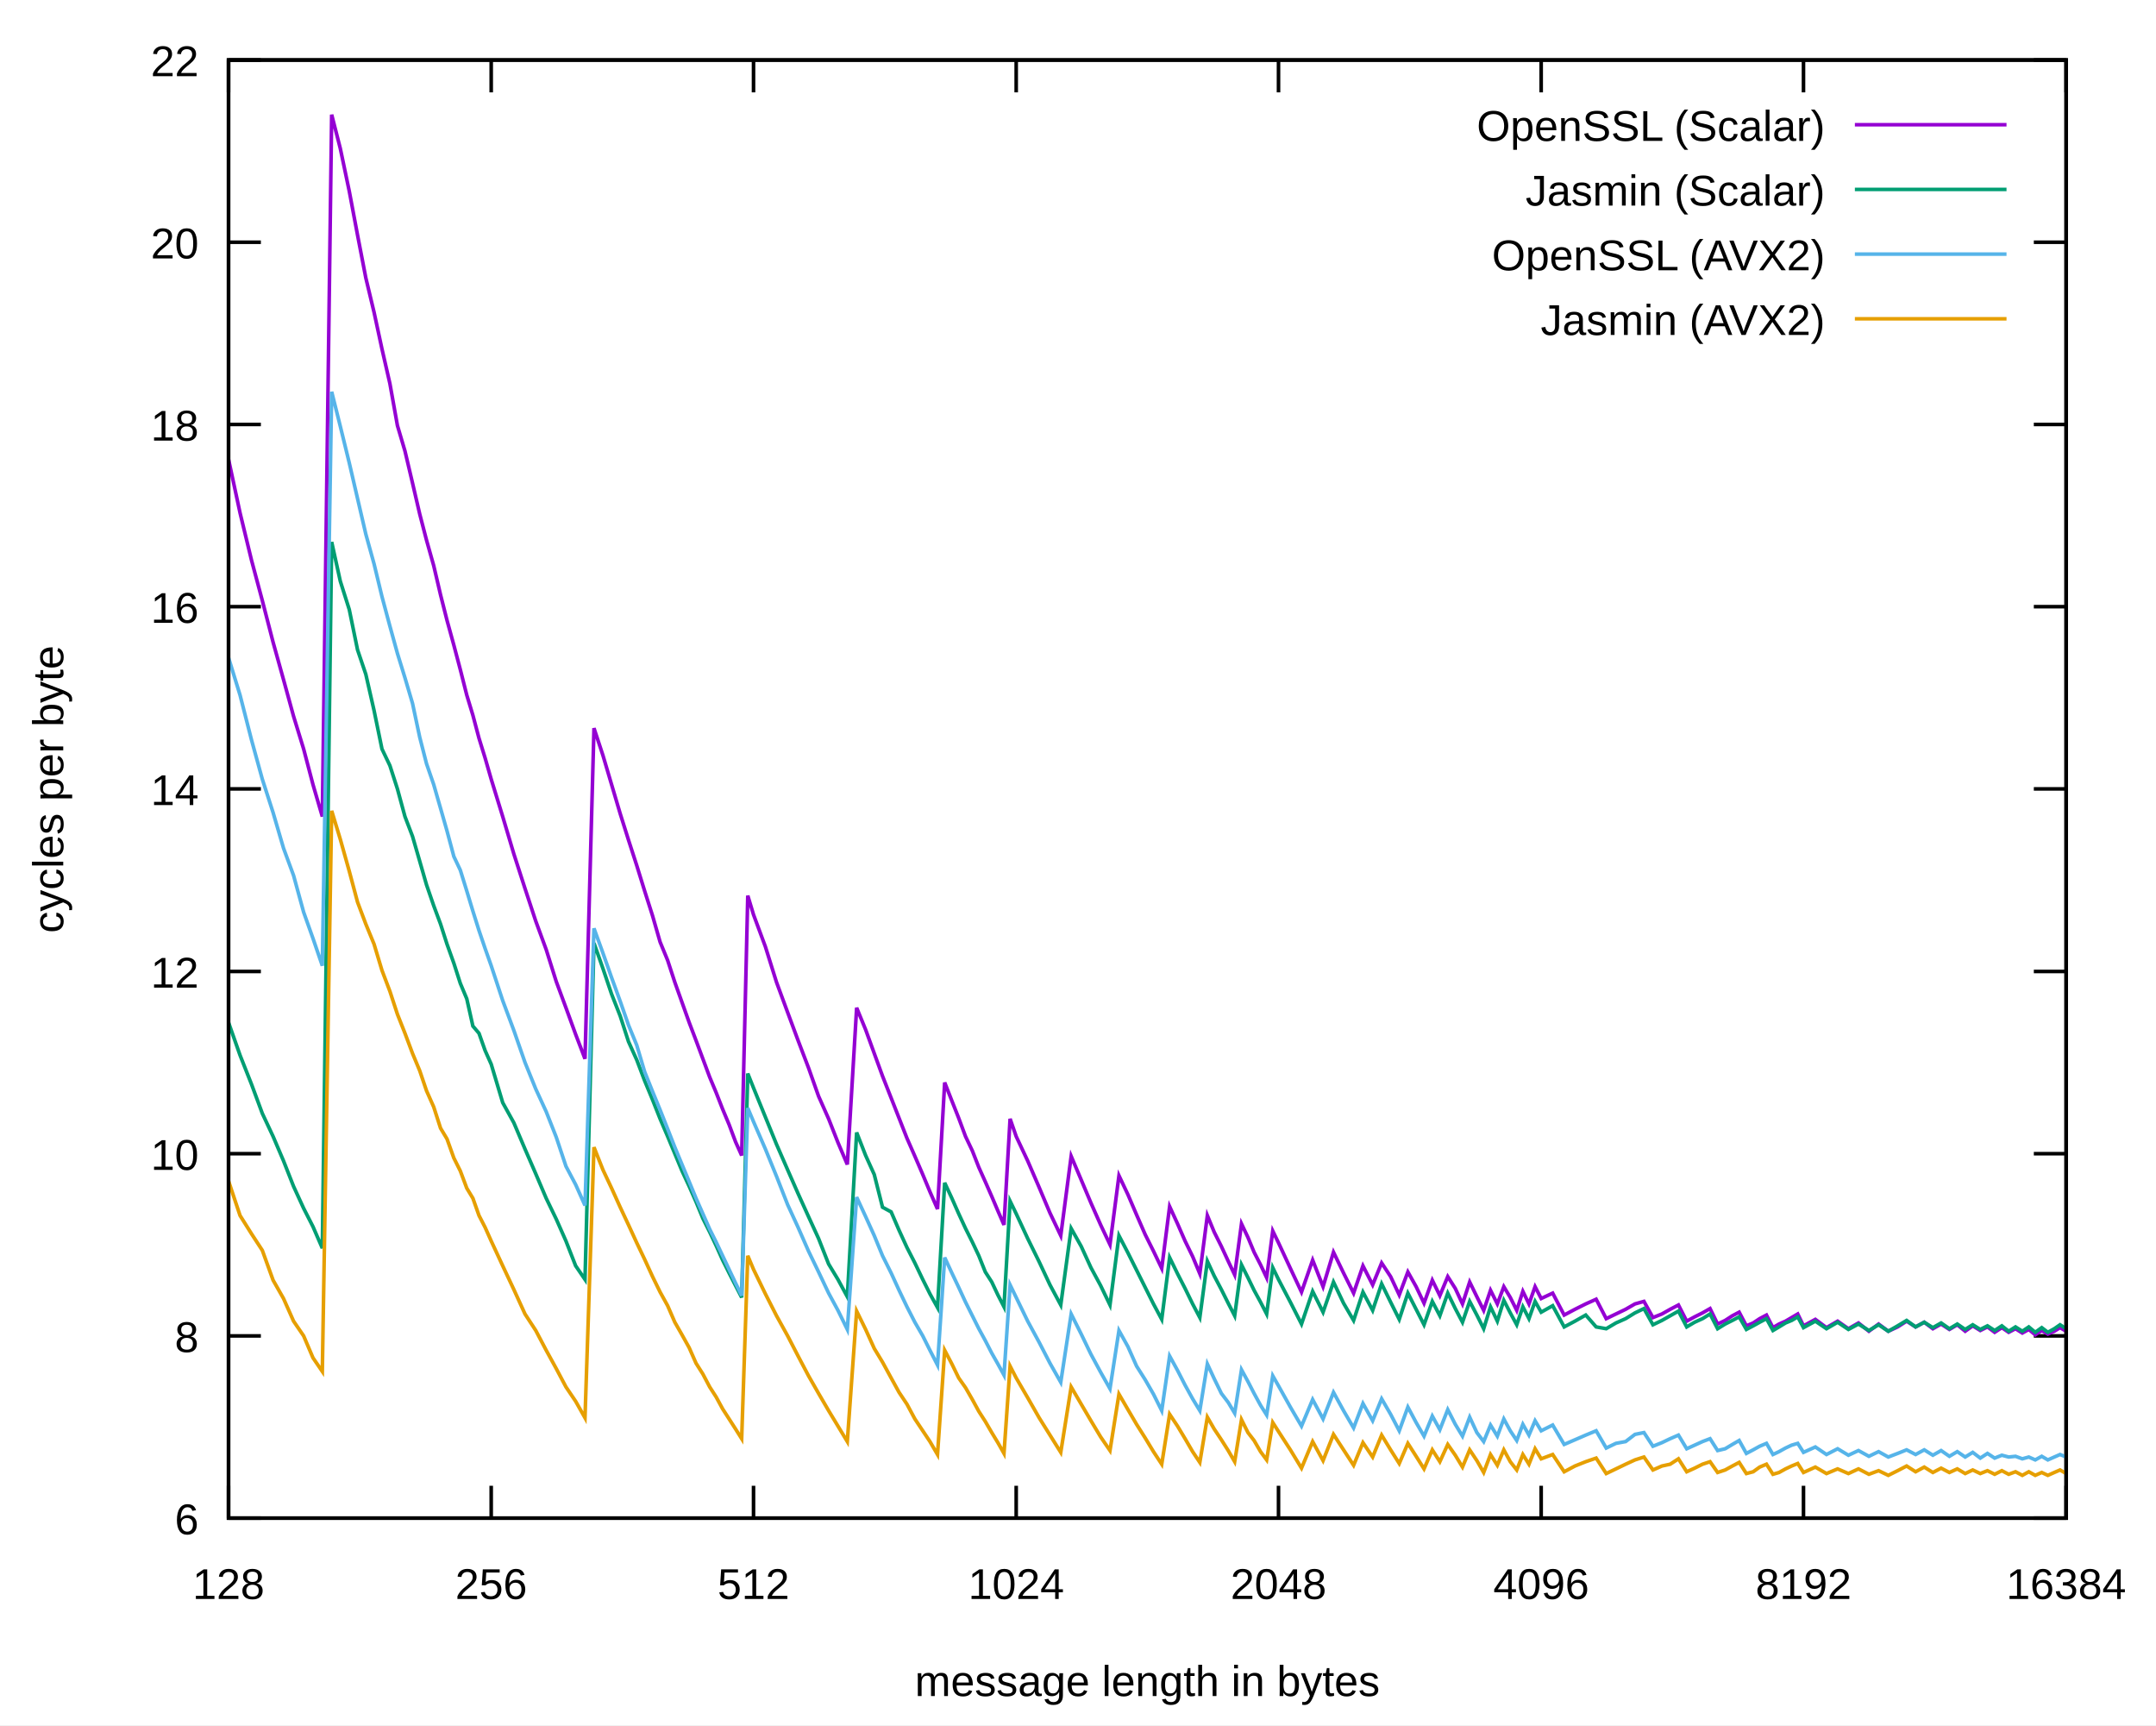
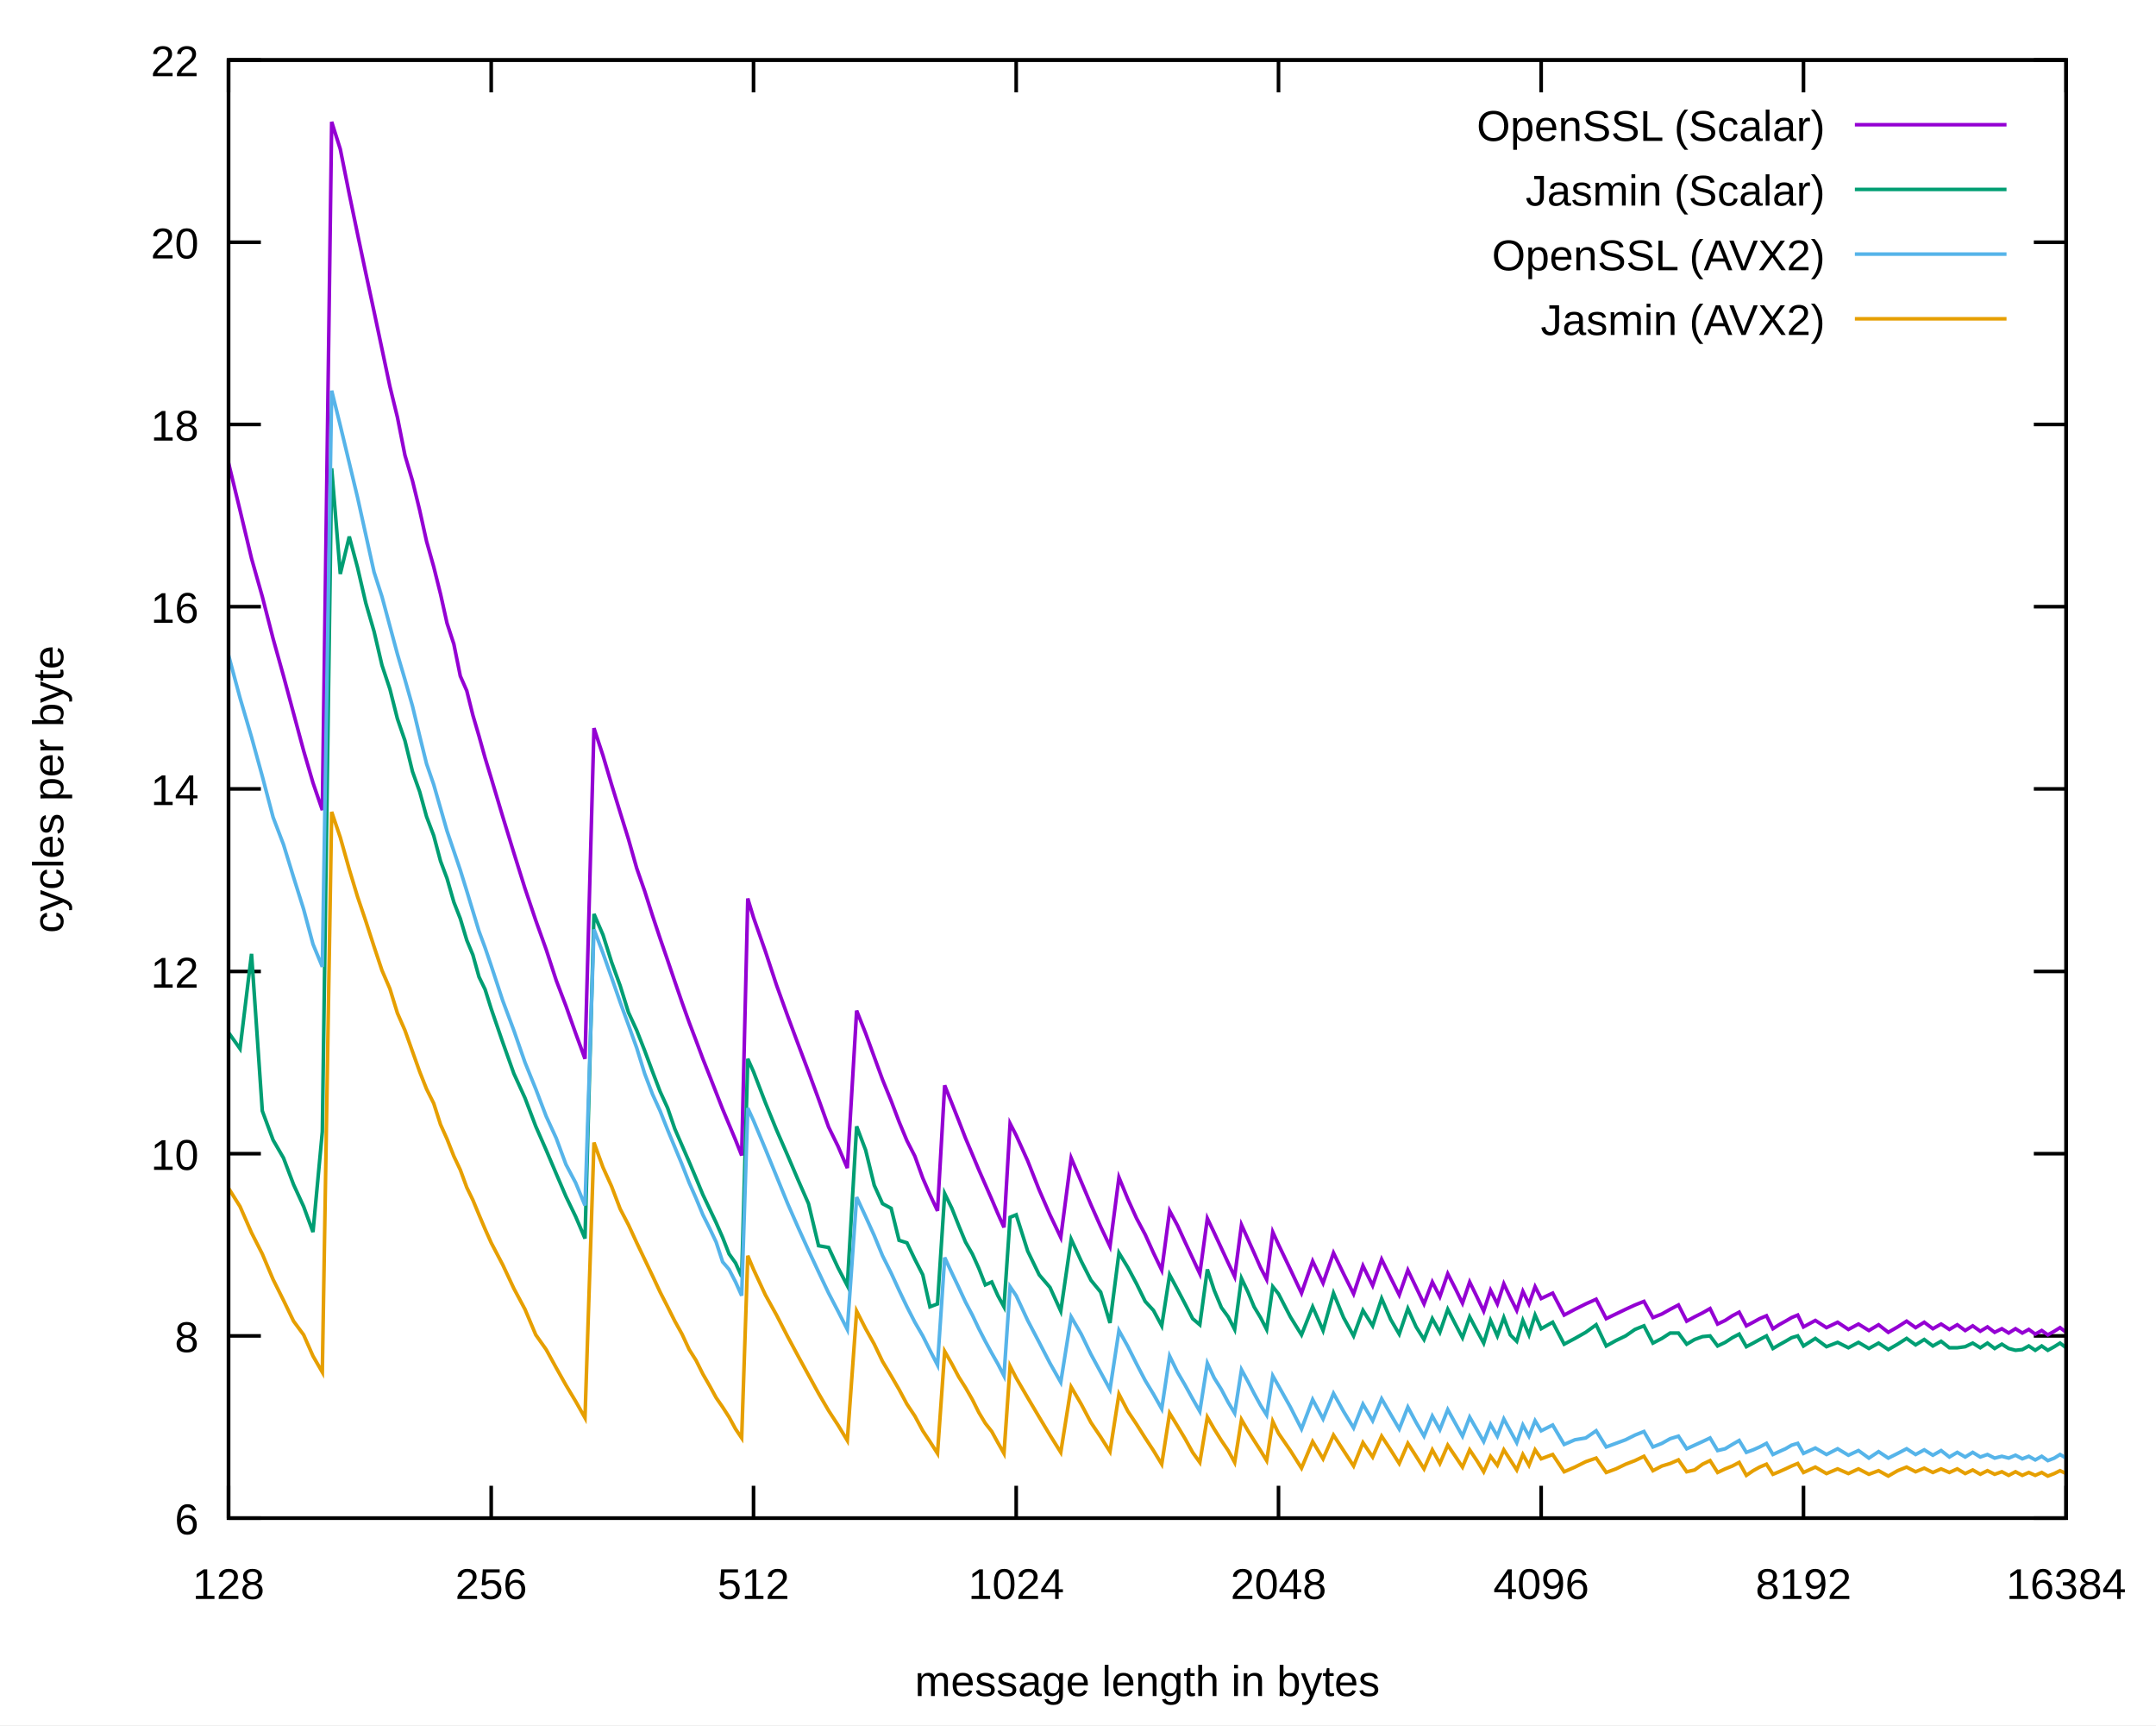
<svg xmlns="http://www.w3.org/2000/svg" xmlns:xlink="http://www.w3.org/1999/xlink" width="600" height="480" viewBox="0 0 600 480">
  <g id="gnuplot_canvas">
    <rect x="0" y="0" width="600" height="480" fill="#ffffff" />
    <defs>
      <circle id="gpDot" r="0.5" stroke-width="0.5" />
      <path id="gpPt0" stroke-width="0.222" stroke="currentColor" d="M-1,0 h2 M0,-1 v2" />
      <path id="gpPt1" stroke-width="0.222" stroke="currentColor" d="M-1,-1 L1,1 M1,-1 L-1,1" />
      <path id="gpPt2" stroke-width="0.222" stroke="currentColor" d="M-1,0 L1,0 M0,-1 L0,1 M-1,-1 L1,1 M-1,1 L1,-1" />
      <rect id="gpPt3" stroke-width="0.222" stroke="currentColor" x="-1" y="-1" width="2" height="2" />
      <rect id="gpPt4" stroke-width="0.222" stroke="currentColor" fill="currentColor" x="-1" y="-1" width="2" height="2" />
      <circle id="gpPt5" stroke-width="0.222" stroke="currentColor" cx="0" cy="0" r="1" />
      <use xlink:href="#gpPt5" id="gpPt6" fill="currentColor" stroke="none" />
      <path id="gpPt7" stroke-width="0.222" stroke="currentColor" d="M0,-1.33 L-1.33,0.67 L1.33,0.67 z" />
      <use xlink:href="#gpPt7" id="gpPt8" fill="currentColor" stroke="none" />
      <use xlink:href="#gpPt7" id="gpPt9" stroke="currentColor" transform="rotate(180)" />
      <use xlink:href="#gpPt9" id="gpPt10" fill="currentColor" stroke="none" />
      <use xlink:href="#gpPt3" id="gpPt11" stroke="currentColor" transform="rotate(45)" />
      <use xlink:href="#gpPt11" id="gpPt12" fill="currentColor" stroke="none" />
      <path id="gpPt13" stroke-width="0.222" stroke="currentColor" d="M0,1.330 L1.265,0.411 L0.782,-1.067 L-0.782,-1.076 L-1.265,0.411 z" />
      <use xlink:href="#gpPt13" id="gpPt14" fill="currentColor" stroke="none" />
      <filter id="textbox" filterUnits="objectBoundingBox" x="0" y="0" height="1" width="1">
        <feFlood flood-color="#FFFFFF" flood-opacity="1" result="bgnd" />
        <feComposite in="SourceGraphic" in2="bgnd" operator="atop" />
      </filter>
      <filter id="greybox" filterUnits="objectBoundingBox" x="0" y="0" height="1" width="1">
        <feFlood flood-color="lightgrey" flood-opacity="1" result="grey" />
        <feComposite in="SourceGraphic" in2="grey" operator="atop" />
      </filter>
    </defs>
    <g fill="none" color="#FFFFFF" stroke="black" stroke-width="1.00" stroke-linecap="butt" stroke-linejoin="miter">
</g>
    <g fill="none" color="black" stroke="currentColor" stroke-width="1.00" stroke-linecap="butt" stroke-linejoin="miter">
      <path stroke="black" d="M63.6,422.4 L72.6,422.4 M575.0,422.4 L566.0,422.4  " />
      <g transform="translate(55.3,426.9)" stroke="none" fill="black" font-family="Arial" font-size="12.00" text-anchor="end">
        <text>
          <tspan font-family="Arial"> 6</tspan>
        </text>
      </g>
    </g>
    <g fill="none" color="black" stroke="currentColor" stroke-width="1.00" stroke-linecap="butt" stroke-linejoin="miter">
      <path stroke="black" d="M63.6,371.7 L72.6,371.7 M575.0,371.7 L566.0,371.7  " />
      <g transform="translate(55.3,376.2)" stroke="none" fill="black" font-family="Arial" font-size="12.00" text-anchor="end">
        <text>
          <tspan font-family="Arial"> 8</tspan>
        </text>
      </g>
    </g>
    <g fill="none" color="black" stroke="currentColor" stroke-width="1.00" stroke-linecap="butt" stroke-linejoin="miter">
      <path stroke="black" d="M63.6,321.0 L72.6,321.0 M575.0,321.0 L566.0,321.0  " />
      <g transform="translate(55.3,325.5)" stroke="none" fill="black" font-family="Arial" font-size="12.00" text-anchor="end">
        <text>
          <tspan font-family="Arial"> 10</tspan>
        </text>
      </g>
    </g>
    <g fill="none" color="black" stroke="currentColor" stroke-width="1.00" stroke-linecap="butt" stroke-linejoin="miter">
      <path stroke="black" d="M63.6,270.3 L72.6,270.3 M575.0,270.3 L566.0,270.3  " />
      <g transform="translate(55.3,274.8)" stroke="none" fill="black" font-family="Arial" font-size="12.00" text-anchor="end">
        <text>
          <tspan font-family="Arial"> 12</tspan>
        </text>
      </g>
    </g>
    <g fill="none" color="black" stroke="currentColor" stroke-width="1.00" stroke-linecap="butt" stroke-linejoin="miter">
      <path stroke="black" d="M63.6,219.5 L72.6,219.5 M575.0,219.5 L566.0,219.5  " />
      <g transform="translate(55.3,224.0)" stroke="none" fill="black" font-family="Arial" font-size="12.00" text-anchor="end">
        <text>
          <tspan font-family="Arial"> 14</tspan>
        </text>
      </g>
    </g>
    <g fill="none" color="black" stroke="currentColor" stroke-width="1.00" stroke-linecap="butt" stroke-linejoin="miter">
      <path stroke="black" d="M63.6,168.8 L72.6,168.8 M575.0,168.8 L566.0,168.8  " />
      <g transform="translate(55.3,173.3)" stroke="none" fill="black" font-family="Arial" font-size="12.00" text-anchor="end">
        <text>
          <tspan font-family="Arial"> 16</tspan>
        </text>
      </g>
    </g>
    <g fill="none" color="black" stroke="currentColor" stroke-width="1.00" stroke-linecap="butt" stroke-linejoin="miter">
      <path stroke="black" d="M63.6,118.1 L72.6,118.1 M575.0,118.1 L566.0,118.1  " />
      <g transform="translate(55.3,122.6)" stroke="none" fill="black" font-family="Arial" font-size="12.00" text-anchor="end">
        <text>
          <tspan font-family="Arial"> 18</tspan>
        </text>
      </g>
    </g>
    <g fill="none" color="black" stroke="currentColor" stroke-width="1.00" stroke-linecap="butt" stroke-linejoin="miter">
      <path stroke="black" d="M63.6,67.4 L72.6,67.4 M575.0,67.4 L566.0,67.4  " />
      <g transform="translate(55.3,71.9)" stroke="none" fill="black" font-family="Arial" font-size="12.00" text-anchor="end">
        <text>
          <tspan font-family="Arial"> 20</tspan>
        </text>
      </g>
    </g>
    <g fill="none" color="black" stroke="currentColor" stroke-width="1.00" stroke-linecap="butt" stroke-linejoin="miter">
      <path stroke="black" d="M63.6,16.7 L72.6,16.7 M575.0,16.7 L566.0,16.7  " />
      <g transform="translate(55.3,21.2)" stroke="none" fill="black" font-family="Arial" font-size="12.00" text-anchor="end">
        <text>
          <tspan font-family="Arial"> 22</tspan>
        </text>
      </g>
    </g>
    <g fill="none" color="black" stroke="currentColor" stroke-width="1.00" stroke-linecap="butt" stroke-linejoin="miter">
      <path stroke="black" d="M63.6,422.4 L63.6,413.4 M63.6,16.7 L63.6,25.7  " />
      <g transform="translate(63.6,444.9)" stroke="none" fill="black" font-family="Arial" font-size="12.00" text-anchor="middle">
        <text>
          <tspan font-family="Arial"> 128</tspan>
        </text>
      </g>
    </g>
    <g fill="none" color="black" stroke="currentColor" stroke-width="1.00" stroke-linecap="butt" stroke-linejoin="miter">
      <path stroke="black" d="M136.7,422.4 L136.7,413.4 M136.7,16.7 L136.7,25.7  " />
      <g transform="translate(136.7,444.9)" stroke="none" fill="black" font-family="Arial" font-size="12.00" text-anchor="middle">
        <text>
          <tspan font-family="Arial"> 256</tspan>
        </text>
      </g>
    </g>
    <g fill="none" color="black" stroke="currentColor" stroke-width="1.00" stroke-linecap="butt" stroke-linejoin="miter">
      <path stroke="black" d="M209.7,422.4 L209.7,413.4 M209.7,16.7 L209.7,25.7  " />
      <g transform="translate(209.7,444.9)" stroke="none" fill="black" font-family="Arial" font-size="12.00" text-anchor="middle">
        <text>
          <tspan font-family="Arial"> 512</tspan>
        </text>
      </g>
    </g>
    <g fill="none" color="black" stroke="currentColor" stroke-width="1.00" stroke-linecap="butt" stroke-linejoin="miter">
      <path stroke="black" d="M282.8,422.4 L282.8,413.4 M282.8,16.7 L282.8,25.7  " />
      <g transform="translate(282.8,444.9)" stroke="none" fill="black" font-family="Arial" font-size="12.00" text-anchor="middle">
        <text>
          <tspan font-family="Arial"> 1024</tspan>
        </text>
      </g>
    </g>
    <g fill="none" color="black" stroke="currentColor" stroke-width="1.00" stroke-linecap="butt" stroke-linejoin="miter">
      <path stroke="black" d="M355.8,422.4 L355.8,413.4 M355.8,16.7 L355.8,25.7  " />
      <g transform="translate(355.8,444.9)" stroke="none" fill="black" font-family="Arial" font-size="12.00" text-anchor="middle">
        <text>
          <tspan font-family="Arial"> 2048</tspan>
        </text>
      </g>
    </g>
    <g fill="none" color="black" stroke="currentColor" stroke-width="1.00" stroke-linecap="butt" stroke-linejoin="miter">
      <path stroke="black" d="M428.9,422.4 L428.9,413.4 M428.9,16.7 L428.9,25.7  " />
      <g transform="translate(428.9,444.9)" stroke="none" fill="black" font-family="Arial" font-size="12.00" text-anchor="middle">
        <text>
          <tspan font-family="Arial"> 4096</tspan>
        </text>
      </g>
    </g>
    <g fill="none" color="black" stroke="currentColor" stroke-width="1.00" stroke-linecap="butt" stroke-linejoin="miter">
      <path stroke="black" d="M501.9,422.4 L501.9,413.4 M501.9,16.7 L501.9,25.7  " />
      <g transform="translate(501.9,444.9)" stroke="none" fill="black" font-family="Arial" font-size="12.00" text-anchor="middle">
        <text>
          <tspan font-family="Arial"> 8192</tspan>
        </text>
      </g>
    </g>
    <g fill="none" color="black" stroke="currentColor" stroke-width="1.00" stroke-linecap="butt" stroke-linejoin="miter">
      <path stroke="black" d="M575.0,422.4 L575.0,413.4 M575.0,16.7 L575.0,25.7  " />
      <g transform="translate(575.0,444.9)" stroke="none" fill="black" font-family="Arial" font-size="12.00" text-anchor="middle">
        <text>
          <tspan font-family="Arial"> 16384</tspan>
        </text>
      </g>
    </g>
    <g fill="none" color="black" stroke="currentColor" stroke-width="1.00" stroke-linecap="butt" stroke-linejoin="miter">
</g>
    <g fill="none" color="black" stroke="currentColor" stroke-width="1.00" stroke-linecap="butt" stroke-linejoin="miter">
      <path stroke="black" d="M63.6,16.7 L63.6,422.4 L575.0,422.4 L575.0,16.7 L63.6,16.7 Z  " />
    </g>
    <g fill="none" color="black" stroke="currentColor" stroke-width="1.00" stroke-linecap="butt" stroke-linejoin="miter">
      <g transform="translate(17.6,219.6) rotate(270)" stroke="none" fill="black" font-family="Arial" font-size="12.00" text-anchor="middle">
        <text>
          <tspan font-family="Arial">cycles per byte</tspan>
        </text>
      </g>
    </g>
    <g fill="none" color="black" stroke="currentColor" stroke-width="1.00" stroke-linecap="butt" stroke-linejoin="miter">
      <g transform="translate(319.3,471.9)" stroke="none" fill="black" font-family="Arial" font-size="12.00" text-anchor="middle">
        <text>
          <tspan font-family="Arial">message length in bytes</tspan>
        </text>
      </g>
    </g>
    <g fill="none" color="black" stroke="currentColor" stroke-width="1.00" stroke-linecap="butt" stroke-linejoin="miter">
</g>
    <g id="gnuplot_plot_1">
      <g fill="none" color="black" stroke="currentColor" stroke-width="1.00" stroke-linecap="butt" stroke-linejoin="miter">
        <g transform="translate(507.9,39.2)" stroke="none" fill="black" font-family="Arial" font-size="12.00" text-anchor="end">
          <text>
            <tspan font-family="Arial">OpenSSL (Scalar)</tspan>
          </text>
        </g>
      </g>
      <g fill="none" color="black" stroke="currentColor" stroke-width="1.00" stroke-linecap="butt" stroke-linejoin="miter">
-         <path stroke="rgb(148,   0, 211)" d="M516.2,34.7 L558.4,34.7 M63.6,127.8 L66.8,142.7 L70.0,155.9 L73.0,167.1 L76.0,178.7 L78.9,189.1   L81.7,199.3 L84.5,208.4 L87.1,218.3 L89.7,227.2 L92.3,31.9 L94.7,41.3 L97.2,53.2 L99.5,65.4   L101.8,77.3 L104.1,86.9 L106.3,97.1 L108.5,106.7 L110.6,118.4 L112.7,125.5 L114.8,134.4 L116.8,143.0   L118.7,150.3 L120.7,157.4 L122.6,165.5 L124.4,172.6 L126.3,179.5 L128.1,186.3 L129.9,193.4 L131.6,199.0   L133.3,205.4 L135.0,210.9 L136.7,216.8 L139.9,227.2 L143.0,237.6 L146.1,247.2 L149.1,256.3 L152.0,264.2   L154.8,273.1 L157.5,280.4 L160.2,287.8 L162.8,294.6 L165.3,202.6 L167.8,210.2 L170.2,218.3 L172.6,226.4   L174.9,233.7 L177.2,240.8 L179.4,247.9 L181.6,254.8 L183.7,262.1 L185.8,267.2 L187.8,273.3 L189.8,278.9   L191.8,284.5 L193.7,289.5 L195.6,294.6 L197.5,299.7 L199.3,304.0 L201.1,308.6 L202.9,312.9 L204.7,317.7   L206.4,321.5 L208.1,249.2 L209.7,254.5 L213.0,263.4 L216.1,273.3 L219.2,281.7 L222.1,289.5 L225.0,297.1   L227.8,305.0 L230.6,311.3 L233.2,317.9 L235.8,324.0 L238.4,280.4 L240.9,286.5 L243.3,293.1 L245.6,299.4   L248.0,305.5 L250.2,311.1 L252.4,316.7 L254.6,321.7 L256.8,326.8 L258.8,331.6 L260.9,336.4 L262.9,301.2   L264.9,306.3 L266.8,311.1 L268.7,316.2 L270.6,320.2 L272.4,324.8 L274.2,328.8 L276.0,332.9 L277.7,336.9   L279.4,340.8 L281.1,311.3 L282.8,316.2 L286.0,323.0 L289.2,330.4 L292.2,337.5 L295.2,343.8 L298.1,321.7   L300.9,328.3 L303.6,334.7 L306.3,340.8 L308.9,346.3 L311.4,327.1 L313.9,332.4 L316.3,338.0 L318.7,343.5   L321.0,348.1 L323.3,352.9 L325.5,335.7 L327.7,340.5 L329.8,345.3 L331.9,349.6 L333.9,354.4 L336.0,338.2   L337.9,342.8 L339.9,346.8 L341.8,350.9 L343.6,354.7 L345.5,340.5 L347.3,344.3 L349.0,348.4 L350.8,351.9   L352.5,355.5 L354.2,342.5 L355.8,345.8 L359.1,352.9 L362.2,359.5 L365.3,350.6 L368.2,358.0 L371.1,348.4   L373.9,354.2 L376.7,359.8 L379.3,352.2 L382.0,357.5 L384.5,351.4 L387.0,355.2 L389.4,360.3 L391.8,353.9   L394.1,358.0 L396.3,362.6 L398.6,356.2 L400.7,360.5 L402.9,355.2 L405.0,358.5 L407.0,362.8 L409.0,356.7   L411.0,360.8 L412.9,364.6 L414.8,359.0 L416.7,362.8 L418.5,358.0 L420.3,361.0 L422.1,364.6 L423.8,359.3   L425.5,362.8 L427.2,358.0 L428.9,361.3 L432.1,359.8 L435.3,365.9 L438.3,364.3 L441.3,362.8 L444.2,361.5   L447.0,366.9 L449.7,365.6 L452.4,364.3 L455.0,362.8 L457.5,362.1 L460.0,366.6 L462.5,365.6 L464.8,364.3   L467.1,363.1 L469.4,367.6 L471.6,366.4 L473.8,365.3 L475.9,364.1 L478.0,368.4 L480.1,367.4 L482.1,366.1   L484.0,365.1 L486.0,368.9 L487.9,368.1 L489.7,366.9 L491.6,365.9 L493.4,369.4 L495.1,368.4 L496.9,367.6   L498.6,366.6 L500.3,365.6 L501.9,368.9 L505.2,367.1 L508.3,369.4 L511.4,367.6 L514.4,369.7 L517.2,368.1   L520.1,370.4 L522.8,368.4 L525.5,370.4 L528.1,369.2 L530.6,367.6 L533.1,369.2 L535.5,367.9 L537.9,369.7   L540.2,368.4 L542.5,369.9 L544.7,368.6 L546.9,370.4 L549.0,368.9 L551.1,370.2 L553.1,369.2 L555.1,370.7   L557.1,369.4 L559.0,370.7 L560.9,369.7 L562.8,370.9 L564.6,369.9 L566.4,371.4 L568.2,370.2 L569.9,371.2   L571.7,370.4 L573.3,369.4 L575.0,370.4  " />
+         <path stroke="rgb(148,   0, 211)" d="M516.2,34.7 L558.4,34.7 M63.6,128.8 L66.8,142.0 L70.0,155.4 L73.0,166.0 L76.0,177.7 L78.9,188.1   L81.7,198.5 L84.5,208.9 L87.1,217.8 L89.7,225.4 L92.3,33.9 L94.7,41.5 L97.2,54.0 L99.5,65.1   L101.8,76.0 L104.1,86.7 L106.3,97.1 L108.5,107.5 L110.6,116.1 L112.7,126.7 L114.8,133.8 L116.8,142.0   L118.7,150.6 L120.7,157.7 L122.6,165.3 L124.4,173.4 L126.3,179.2 L128.1,188.1 L129.9,192.2 L131.6,199.0   L133.3,204.8 L135.0,210.9 L136.7,216.5 L139.9,227.2 L143.0,237.3 L146.1,247.2 L149.1,256.1 L152.0,264.2   L154.8,272.8 L157.5,279.9 L160.2,287.5 L162.8,294.6 L165.3,202.6 L167.8,210.2 L170.2,218.3 L172.6,226.1   L174.9,233.5 L177.2,241.6 L179.4,247.9 L181.6,254.8 L183.7,261.1 L185.8,267.2 L187.8,273.1 L189.8,278.9   L191.8,284.5 L193.7,289.5 L195.6,294.6 L197.5,299.4 L199.3,304.0 L201.1,308.6 L202.9,312.9 L204.7,317.2   L206.4,321.5 L208.1,250.0 L209.7,255.3 L213.0,264.7 L216.1,274.1 L219.2,282.7 L222.1,290.5 L225.0,298.2   L227.8,305.8 L230.6,313.6 L233.2,318.9 L235.8,325.0 L238.4,281.2 L240.9,287.5 L243.3,294.1 L245.6,300.4   L248.0,306.3 L250.2,312.1 L252.4,317.4 L254.6,321.7 L256.8,327.8 L258.8,332.4 L260.9,336.9 L262.9,302.0   L264.9,307.0 L266.8,311.8 L268.7,316.7 L270.6,321.2 L272.4,325.5 L274.2,329.6 L276.0,333.7 L277.7,337.7   L279.4,341.5 L281.1,312.6 L282.8,315.9 L286.0,323.0 L289.2,331.1 L292.2,338.0 L295.2,344.3 L298.1,322.2   L300.9,328.8 L303.6,335.2 L306.3,341.3 L308.9,346.8 L311.4,327.6 L313.9,333.7 L316.3,339.0 L318.7,343.5   L321.0,348.6 L323.3,353.4 L325.5,336.9 L327.7,341.0 L329.8,345.6 L331.9,350.1 L333.9,354.4 L336.0,339.0   L337.9,343.0 L339.9,347.3 L341.8,351.4 L343.6,355.2 L345.5,340.8 L347.3,344.8 L349.0,348.6 L350.8,352.7   L352.5,356.0 L354.2,342.8 L355.8,346.3 L359.1,353.2 L362.2,359.8 L365.3,350.9 L368.2,357.0 L371.1,348.6   L373.9,354.4 L376.7,360.0 L379.3,352.2 L382.0,357.7 L384.5,350.4 L387.0,355.5 L389.4,360.3 L391.8,353.4   L394.1,358.2 L396.3,362.8 L398.6,356.7 L400.7,360.8 L402.9,354.4 L405.0,358.5 L407.0,362.6 L409.0,356.7   L411.0,360.8 L412.9,364.8 L414.8,359.0 L416.7,362.8 L418.5,357.2 L420.3,361.0 L422.1,364.6 L423.8,359.3   L425.5,362.8 L427.2,358.0 L428.9,361.3 L432.1,359.8 L435.3,365.9 L438.3,364.3 L441.3,362.8 L444.2,361.5   L447.0,366.9 L449.7,365.6 L452.4,364.3 L455.0,363.1 L457.5,362.1 L460.0,366.6 L462.5,365.6 L464.8,364.3   L467.1,363.1 L469.4,367.6 L471.6,366.4 L473.8,365.3 L475.9,364.1 L478.0,368.4 L480.1,367.4 L482.1,366.1   L484.0,365.1 L486.0,368.9 L487.9,367.9 L489.7,366.9 L491.6,366.1 L493.4,369.7 L495.1,368.6 L496.9,367.6   L498.6,366.6 L500.3,365.9 L501.9,369.2 L505.2,367.4 L508.3,369.4 L511.4,367.9 L514.4,369.9 L517.2,368.4   L520.1,370.2 L522.8,368.6 L525.5,370.7 L528.1,369.2 L530.6,367.6 L533.1,369.4 L535.5,367.9 L537.9,369.7   L540.2,368.4 L542.5,369.9 L544.7,368.6 L546.9,370.2 L549.0,368.9 L551.1,370.4 L553.1,369.2 L555.1,370.7   L557.1,369.7 L559.0,370.9 L560.9,369.7 L562.8,370.9 L564.6,369.9 L566.4,371.2 L568.2,370.2 L569.9,371.4   L571.7,370.4 L573.3,369.4 L575.0,370.7  " />
      </g>
    </g>
    <g id="gnuplot_plot_2">
      <g fill="none" color="black" stroke="currentColor" stroke-width="1.00" stroke-linecap="butt" stroke-linejoin="miter">
        <g transform="translate(507.9,57.2)" stroke="none" fill="black" font-family="Arial" font-size="12.00" text-anchor="end">
          <text>
            <tspan font-family="Arial">Jasmin (Scalar)</tspan>
          </text>
        </g>
      </g>
      <g fill="none" color="black" stroke="currentColor" stroke-width="1.00" stroke-linecap="butt" stroke-linejoin="miter">
-         <path stroke="rgb(  0, 158, 115)" d="M516.2,52.7 L558.4,52.7 M63.6,284.5 L66.8,293.6 L70.0,301.7 L73.0,309.8 L76.0,316.2 L78.9,323.0   L81.7,330.1 L84.5,336.2 L87.1,341.3 L89.7,347.3 L92.3,150.8 L94.7,161.7 L97.2,169.6 L99.5,180.8   L101.8,187.6 L104.1,197.7 L106.3,208.4 L108.5,213.0 L110.6,219.5 L112.7,227.2 L114.8,232.7 L116.8,239.6   L118.7,246.2 L120.7,252.0 L122.6,257.1 L124.4,262.7 L126.3,268.0 L128.1,273.6 L129.9,277.9 L131.6,285.5   L133.3,287.5 L135.0,292.3 L136.7,296.1 L139.9,306.8 L143.0,312.4 L146.1,319.7 L149.1,326.6 L152.0,333.4   L154.8,339.2 L157.5,345.3 L160.2,352.2 L162.8,356.0 L165.3,262.4 L167.8,269.5 L170.2,276.6 L172.6,282.7   L174.9,289.8 L177.2,294.9 L179.4,300.7 L181.6,306.0 L183.7,311.3 L185.8,316.2 L187.8,321.0 L189.8,325.8   L191.8,330.1 L193.7,334.4 L195.6,339.0 L197.5,342.8 L199.3,346.6 L201.1,350.6 L202.9,354.2 L204.7,357.7   L206.4,361.0 L208.1,298.7 L209.7,302.7 L213.0,310.8 L216.1,318.4 L219.2,325.5 L222.1,332.1 L225.0,338.5   L227.8,344.6 L230.6,351.7 L233.2,356.0 L235.8,360.8 L238.4,315.1 L240.9,321.5 L243.3,326.8 L245.6,335.9   L248.0,337.2 L250.2,342.3 L252.4,347.1 L254.6,351.4 L256.8,356.0 L258.8,360.0 L260.9,363.8 L262.9,329.1   L264.9,333.4 L266.8,337.7 L268.7,341.8 L270.6,345.6 L272.4,349.4 L274.2,353.9 L276.0,356.7 L277.7,360.3   L279.4,363.6 L281.1,334.2 L282.8,337.7 L286.0,344.6 L289.2,351.1 L292.2,357.5 L295.2,363.1 L298.1,341.8   L300.9,346.8 L303.6,352.7 L306.3,357.7 L308.9,363.1 L311.4,343.8 L313.9,348.6 L316.3,353.4 L318.7,358.2   L321.0,362.8 L323.3,367.1 L325.5,349.9 L327.7,354.4 L329.8,358.5 L331.9,362.8 L333.9,366.6 L336.0,350.9   L337.9,355.0 L339.9,358.8 L341.8,362.6 L343.6,366.1 L345.5,351.9 L347.3,355.5 L349.0,359.0 L350.8,362.3   L352.5,365.6 L354.2,352.7 L355.8,356.0 L359.1,362.3 L362.2,368.4 L365.3,359.3 L368.2,365.1 L371.1,356.7   L373.9,362.6 L376.7,367.4 L379.3,359.5 L382.0,364.6 L384.5,357.2 L387.0,362.3 L389.4,367.1 L391.8,359.8   L394.1,364.3 L396.3,368.6 L398.6,362.1 L400.7,366.1 L402.9,359.8 L405.0,364.1 L407.0,367.9 L409.0,362.1   L411.0,365.9 L412.9,369.7 L414.8,363.6 L416.7,367.6 L418.5,361.8 L420.3,365.3 L422.1,368.6 L423.8,363.6   L425.5,366.9 L427.2,362.1 L428.9,365.1 L432.1,363.3 L435.3,369.2 L438.3,367.6 L441.3,365.9 L444.2,369.2   L447.0,369.7 L449.7,368.1 L452.4,366.9 L455.0,365.3 L457.5,364.1 L460.0,368.6 L462.5,367.4 L464.8,366.1   L467.1,364.8 L469.4,369.2 L471.6,367.9 L473.8,366.9 L475.9,365.6 L478.0,369.7 L480.1,368.4 L482.1,367.4   L484.0,366.4 L486.0,369.9 L487.9,368.9 L489.7,367.9 L491.6,366.9 L493.4,370.2 L495.1,369.2 L496.9,368.1   L498.6,367.4 L500.3,366.4 L501.9,369.4 L505.2,367.6 L508.3,369.7 L511.4,367.9 L514.4,369.9 L517.2,368.4   L520.1,370.2 L522.8,368.6 L525.5,370.4 L528.1,368.9 L530.6,367.4 L533.1,369.2 L535.5,367.9 L537.9,369.4   L540.2,368.1 L542.5,369.7 L544.7,368.4 L546.9,369.9 L549.0,368.6 L551.1,369.9 L553.1,368.9 L555.1,370.2   L557.1,368.9 L559.0,370.4 L560.9,369.2 L562.8,370.4 L564.6,369.2 L566.4,370.7 L568.2,369.4 L569.9,370.7   L571.7,369.7 L573.3,368.6 L575.0,369.7  " />
+         <path stroke="rgb(  0, 158, 115)" d="M516.2,52.7 L558.4,52.7 M63.6,287.3 L66.8,291.8 L70.0,265.4 L73.0,309.1 L76.0,317.2 L78.9,322.2   L81.7,329.6 L84.5,335.7 L87.1,342.8 L89.7,314.9 L92.3,130.3 L94.7,159.7 L97.2,149.3 L99.5,157.9   L101.8,167.8 L104.1,175.7 L106.3,185.1 L108.5,191.7 L110.6,200.0 L112.7,206.1 L114.8,214.7 L116.8,220.3   L118.7,227.2 L120.7,232.5 L122.6,239.6 L124.4,244.4 L126.3,251.0 L128.1,255.6 L129.9,261.6 L131.6,265.7   L133.3,271.8 L135.0,275.3 L136.7,280.7 L139.9,290.0 L143.0,298.7 L146.1,305.5 L149.1,313.4 L152.0,320.0   L154.8,326.6 L157.5,332.9 L160.2,338.5 L162.8,344.6 L165.3,254.3 L167.8,260.1 L170.2,267.7 L172.6,274.3   L174.9,281.7 L177.2,286.7 L179.4,292.3 L181.6,298.2 L183.7,303.7 L185.8,308.3 L187.8,314.1 L189.8,318.7   L191.8,323.3 L193.7,327.8 L195.6,332.4 L197.5,336.4 L199.3,340.2 L201.1,344.3 L202.9,348.9 L204.7,351.4   L206.4,355.2 L208.1,294.6 L209.7,298.2 L213.0,306.8 L216.1,314.4 L219.2,321.5 L222.1,328.3 L225.0,334.9   L227.8,346.6 L230.6,347.1 L233.2,352.7 L235.8,357.7 L238.4,313.4 L240.9,320.0 L243.3,329.8 L245.6,334.9   L248.0,336.2 L250.2,345.1 L252.4,345.8 L254.6,350.4 L256.8,354.7 L258.8,363.6 L260.9,362.8 L262.9,332.1   L264.9,336.2 L266.8,341.0 L268.7,345.6 L270.6,348.9 L272.4,352.9 L274.2,357.5 L276.0,356.7 L277.7,360.5   L279.4,363.6 L281.1,338.7 L282.8,338.0 L286.0,348.1 L289.2,354.7 L292.2,358.2 L295.2,364.8 L298.1,344.8   L300.9,350.9 L303.6,356.2 L306.3,359.5 L308.9,368.1 L311.4,348.6 L313.9,352.7 L316.3,357.2 L318.7,362.1   L321.0,364.6 L323.3,368.9 L325.5,354.7 L327.7,358.8 L329.8,362.8 L331.9,366.9 L333.9,368.6 L336.0,353.2   L337.9,359.0 L339.9,363.8 L341.8,366.4 L343.6,369.9 L345.5,355.7 L347.3,359.5 L349.0,363.6 L350.8,366.6   L352.5,369.9 L354.2,358.0 L355.8,360.0 L359.1,366.4 L362.2,371.4 L365.3,363.6 L368.2,370.2 L371.1,359.8   L373.9,366.6 L376.7,371.7 L379.3,364.6 L382.0,368.9 L384.5,361.3 L387.0,367.1 L389.4,371.2 L391.8,364.1   L394.1,369.2 L396.3,372.7 L398.6,366.9 L400.7,370.7 L402.9,364.3 L405.0,368.4 L407.0,372.2 L409.0,366.4   L411.0,370.2 L412.9,373.7 L414.8,367.4 L416.7,371.7 L418.5,366.6 L420.3,371.4 L422.1,373.2 L423.8,367.4   L425.5,371.4 L427.2,365.9 L428.9,369.7 L432.1,367.9 L435.3,374.0 L438.3,372.4 L441.3,370.7 L444.2,368.6   L447.0,374.5 L449.7,373.0 L452.4,371.7 L455.0,369.9 L457.5,368.9 L460.0,373.7 L462.5,372.4 L464.8,370.9   L467.1,370.9 L469.4,374.0 L471.6,372.7 L473.8,371.9 L475.9,371.7 L478.0,374.5 L480.1,373.5 L482.1,372.2   L484.0,371.2 L486.0,374.7 L487.9,373.7 L489.7,372.7 L491.6,371.7 L493.4,375.2 L495.1,374.2 L496.9,373.2   L498.6,372.2 L500.3,371.7 L501.9,374.5 L505.2,372.4 L508.3,374.7 L511.4,373.5 L514.4,375.0 L517.2,373.5   L520.1,375.2 L522.8,373.7 L525.5,375.5 L528.1,374.0 L530.6,372.4 L533.1,374.2 L535.5,372.7 L537.9,374.5   L540.2,373.2 L542.5,375.0 L544.7,375.0 L546.9,374.7 L549.0,373.7 L551.1,375.0 L553.1,373.7 L555.1,375.2   L557.1,374.0 L559.0,375.2 L560.9,375.7 L562.8,375.5 L564.6,374.5 L566.4,375.7 L568.2,374.5 L569.9,375.7   L571.7,374.7 L573.3,373.7 L575.0,375.0  " />
      </g>
    </g>
    <g id="gnuplot_plot_3">
      <g fill="none" color="black" stroke="currentColor" stroke-width="1.00" stroke-linecap="butt" stroke-linejoin="miter">
        <g transform="translate(507.9,75.2)" stroke="none" fill="black" font-family="Arial" font-size="12.00" text-anchor="end">
          <text>
            <tspan font-family="Arial">OpenSSL (AVX2)</tspan>
          </text>
        </g>
      </g>
      <g fill="none" color="black" stroke="currentColor" stroke-width="1.00" stroke-linecap="butt" stroke-linejoin="miter">
-         <path stroke="rgb( 86, 180, 233)" d="M516.2,70.7 L558.4,70.7 M63.6,183.0 L66.8,193.4 L70.0,205.9 L73.0,216.8 L76.0,226.1 L78.9,236.0   L81.7,243.6 L84.5,253.8 L87.1,261.1 L89.7,268.7 L92.3,109.0 L94.7,118.6 L97.2,128.8 L99.5,138.7   L101.8,148.6 L104.1,156.9 L106.3,166.0 L108.5,174.2 L110.6,181.8 L112.7,188.6 L114.8,195.7 L116.8,205.1   L118.7,212.5 L120.7,218.3 L122.6,224.9 L124.4,231.2 L126.3,238.3 L128.1,242.1 L129.9,247.9 L131.6,253.5   L133.3,258.9 L135.0,263.9 L136.7,268.7 L139.9,278.4 L143.0,286.7 L146.1,295.6 L149.1,303.0 L152.0,309.3   L154.8,316.4 L157.5,324.5 L160.2,329.6 L162.8,335.4 L165.3,258.3 L167.8,265.2 L170.2,272.0 L172.6,278.6   L174.9,285.2 L177.2,290.8 L179.4,298.2 L181.6,303.7 L183.7,308.8 L185.8,314.1 L187.8,319.2 L189.8,324.0   L191.8,328.8 L193.7,333.4 L195.6,337.7 L197.5,342.0 L199.3,345.6 L201.1,349.4 L202.9,353.2 L204.7,357.0   L206.4,360.5 L208.1,308.3 L209.7,312.1 L213.0,319.7 L216.1,327.3 L219.2,335.2 L222.1,341.5 L225.0,348.1   L227.8,353.9 L230.6,359.8 L233.2,364.6 L235.8,369.9 L238.4,333.1 L240.9,338.5 L243.3,343.8 L245.6,349.4   L248.0,354.2 L250.2,359.0 L252.4,363.6 L254.6,367.9 L256.8,371.7 L258.8,375.7 L260.9,379.8 L262.9,349.9   L264.9,354.2 L266.8,358.2 L268.7,362.3 L270.6,366.1 L272.4,369.7 L274.2,373.0 L276.0,376.5 L277.7,379.5   L279.4,382.6 L281.1,357.5 L282.8,361.0 L286.0,367.6 L289.2,373.5 L292.2,379.3 L295.2,384.6 L298.1,365.6   L300.9,371.2 L303.6,376.8 L306.3,381.8 L308.9,386.4 L311.4,370.2 L313.9,374.7 L316.3,380.1 L318.7,383.9   L321.0,387.9 L323.3,392.5 L325.5,377.3 L327.7,381.3 L329.8,385.4 L331.9,389.2 L333.9,392.5 L336.0,379.5   L337.9,383.6 L339.9,387.7 L341.8,390.2 L343.6,393.2 L345.5,381.1 L347.3,384.4 L349.0,387.7 L350.8,391.0   L352.5,393.7 L354.2,382.8 L355.8,385.6 L359.1,391.5 L362.2,396.8 L365.3,389.4 L368.2,394.8 L371.1,387.4   L373.9,392.5 L376.7,397.3 L379.3,390.5 L382.0,395.3 L384.5,389.2 L387.0,393.5 L389.4,398.1 L391.8,391.5   L394.1,395.8 L396.3,399.6 L398.6,394.0 L400.7,397.8 L402.9,392.2 L405.0,396.3 L407.0,399.6 L409.0,394.3   L411.0,398.6 L412.9,401.1 L414.8,396.5 L416.7,399.6 L418.5,394.8 L420.3,398.1 L422.1,400.8 L423.8,396.3   L425.5,399.3 L427.2,395.3 L428.9,398.1 L432.1,396.5 L435.3,401.9 L438.3,400.6 L441.3,399.3 L444.2,398.1   L447.0,402.9 L449.7,401.6 L452.4,401.1 L455.0,399.1 L457.5,398.6 L460.0,402.4 L462.5,401.4 L464.8,400.3   L467.1,399.3 L469.4,403.1 L471.6,402.1 L473.8,401.1 L475.9,400.3 L478.0,403.6 L480.1,403.1 L482.1,401.9   L484.0,400.8 L486.0,404.4 L487.9,403.4 L489.7,402.4 L491.6,401.6 L493.4,404.7 L495.1,403.9 L496.9,402.9   L498.6,402.1 L500.3,401.6 L501.9,404.1 L505.2,402.6 L508.3,404.7 L511.4,403.1 L514.4,404.9 L517.2,403.6   L520.1,405.2 L522.8,403.9 L525.5,405.4 L528.1,404.4 L530.6,403.4 L533.1,404.7 L535.5,403.4 L537.9,404.9   L540.2,403.6 L542.5,405.2 L544.7,403.9 L546.9,405.4 L549.0,404.1 L551.1,405.7 L553.1,404.4 L555.1,405.7   L557.1,404.9 L559.0,405.4 L560.9,405.2 L562.8,405.9 L564.6,405.4 L566.4,406.2 L568.2,405.2 L569.9,406.2   L571.7,405.4 L573.3,404.7 L575.0,405.4  " />
+         <path stroke="rgb( 86, 180, 233)" d="M516.2,70.7 L558.4,70.7 M63.6,182.3 L66.8,194.2 L70.0,205.1 L73.0,216.0 L76.0,227.4 L78.9,235.0   L81.7,244.1 L84.5,253.0 L87.1,262.7 L89.7,269.0 L92.3,108.7 L94.7,118.4 L97.2,128.8 L99.5,138.4   L101.8,148.8 L104.1,159.2 L106.3,166.0 L108.5,174.2 L110.6,182.0 L112.7,189.1 L114.8,196.5 L116.8,204.8   L118.7,212.5 L120.7,218.3 L122.6,224.9 L124.4,231.2 L126.3,236.8 L128.1,242.1 L129.9,247.9 L131.6,253.5   L133.3,259.1 L135.0,263.7 L136.7,268.7 L139.9,278.4 L143.0,286.7 L146.1,295.6 L149.1,303.0 L152.0,310.6   L154.8,316.7 L157.5,324.0 L160.2,329.1 L162.8,335.4 L165.3,258.6 L167.8,265.2 L170.2,272.0 L172.6,278.9   L174.9,285.2 L177.2,291.6 L179.4,298.7 L181.6,304.5 L183.7,309.1 L185.8,314.4 L187.8,319.2 L189.8,324.0   L191.8,329.1 L193.7,333.4 L195.6,338.0 L197.5,341.8 L199.3,345.6 L201.1,351.1 L202.9,353.2 L204.7,356.7   L206.4,360.5 L208.1,308.3 L209.7,311.8 L213.0,319.7 L216.1,327.3 L219.2,334.9 L222.1,341.5 L225.0,347.9   L227.8,353.9 L230.6,359.8 L233.2,364.8 L235.8,369.9 L238.4,333.1 L240.9,338.5 L243.3,343.8 L245.6,349.4   L248.0,354.2 L250.2,359.0 L252.4,363.6 L254.6,367.9 L256.8,371.7 L258.8,375.7 L260.9,379.8 L262.9,349.9   L264.9,354.2 L266.8,358.2 L268.7,362.3 L270.6,365.9 L272.4,369.7 L274.2,373.2 L276.0,376.5 L277.7,379.5   L279.4,382.8 L281.1,358.0 L282.8,360.5 L286.0,367.4 L289.2,373.5 L292.2,379.3 L295.2,384.6 L298.1,366.4   L300.9,371.2 L303.6,376.8 L306.3,381.8 L308.9,386.6 L311.4,370.2 L313.9,374.7 L316.3,379.5 L318.7,384.1   L321.0,387.9 L323.3,392.0 L325.5,377.3 L327.7,381.8 L329.8,385.4 L331.9,389.2 L333.9,392.7 L336.0,379.3   L337.9,383.4 L339.9,386.6 L341.8,390.2 L343.6,393.2 L345.5,381.1 L347.3,384.4 L349.0,387.7 L350.8,391.0   L352.5,393.7 L354.2,382.8 L355.8,385.6 L359.1,391.5 L362.2,397.6 L365.3,389.4 L368.2,394.8 L371.1,387.7   L373.9,392.7 L376.7,397.3 L379.3,390.7 L382.0,395.3 L384.5,389.2 L387.0,393.5 L389.4,397.6 L391.8,391.5   L394.1,395.8 L396.3,399.6 L398.6,394.0 L400.7,397.8 L402.9,392.2 L405.0,396.0 L407.0,399.6 L409.0,394.3   L411.0,397.8 L412.9,401.1 L414.8,396.3 L416.7,399.6 L418.5,394.8 L420.3,398.1 L422.1,401.4 L423.8,396.5   L425.5,399.6 L427.2,395.3 L428.9,398.1 L432.1,396.5 L435.3,401.9 L438.3,400.6 L441.3,400.1 L444.2,398.1   L447.0,402.6 L449.7,401.6 L452.4,400.6 L455.0,399.3 L457.5,398.3 L460.0,402.6 L462.5,401.6 L464.8,400.3   L467.1,399.6 L469.4,403.1 L471.6,402.1 L473.8,401.1 L475.9,400.1 L478.0,403.6 L480.1,403.1 L482.1,401.9   L484.0,400.8 L486.0,404.1 L487.9,403.4 L489.7,402.6 L491.6,401.6 L493.4,404.7 L495.1,403.9 L496.9,403.1   L498.6,402.1 L500.3,401.6 L501.9,404.4 L505.2,402.9 L508.3,404.7 L511.4,403.1 L514.4,404.9 L517.2,403.6   L520.1,405.7 L522.8,403.9 L525.5,405.7 L528.1,404.4 L530.6,403.1 L533.1,404.7 L535.5,403.4 L537.9,404.9   L540.2,403.6 L542.5,405.4 L544.7,404.1 L546.9,405.4 L549.0,404.1 L551.1,405.4 L553.1,404.7 L555.1,405.7   L557.1,405.2 L559.0,405.7 L560.9,404.9 L562.8,405.9 L564.6,405.2 L566.4,406.2 L568.2,405.2 L569.9,406.4   L571.7,405.7 L573.3,404.7 L575.0,405.7  " />
      </g>
    </g>
    <g id="gnuplot_plot_4">
      <g fill="none" color="black" stroke="currentColor" stroke-width="1.00" stroke-linecap="butt" stroke-linejoin="miter">
        <g transform="translate(507.9,93.2)" stroke="none" fill="black" font-family="Arial" font-size="12.00" text-anchor="end">
          <text>
            <tspan font-family="Arial">Jasmin (AVX2)</tspan>
          </text>
        </g>
      </g>
      <g fill="none" color="black" stroke="currentColor" stroke-width="1.00" stroke-linecap="butt" stroke-linejoin="miter">
-         <path stroke="rgb(230, 159,   0)" d="M516.2,88.7 L558.4,88.7 M63.6,328.6 L66.8,338.2 L70.0,343.3 L73.0,347.9 L76.0,356.2 L78.9,361.3   L81.7,367.6 L84.5,371.7 L87.1,377.8 L89.7,381.6 L92.3,225.6 L94.7,233.5 L97.2,242.4 L99.5,251.0   L101.8,257.1 L104.1,262.7 L106.3,270.0 L108.5,275.8 L110.6,282.2 L112.7,287.5 L114.8,293.1 L116.8,297.9   L118.7,303.5 L120.7,308.0 L122.6,313.9 L124.4,316.9 L126.3,322.2 L128.1,325.8 L129.9,330.6 L131.6,333.4   L133.3,338.2 L135.0,341.5 L136.7,345.3 L139.9,352.2 L143.0,358.8 L146.1,365.6 L149.1,370.2 L152.0,375.7   L154.8,380.8 L157.5,385.9 L160.2,389.9 L162.8,394.5 L165.3,319.2 L167.8,325.5 L170.2,330.6 L172.6,335.9   L174.9,340.8 L177.2,345.8 L179.4,350.4 L181.6,355.2 L183.7,359.5 L185.8,363.3 L187.8,367.9 L189.8,371.4   L191.8,375.0 L193.7,379.3 L195.6,382.3 L197.5,385.9 L199.3,388.7 L201.1,392.0 L202.9,394.8 L204.7,397.6   L206.4,400.3 L208.1,349.4 L209.7,353.2 L213.0,360.0 L216.1,366.1 L219.2,371.7 L222.1,377.3 L225.0,382.8   L227.8,387.7 L230.6,392.5 L233.2,396.8 L235.8,401.1 L238.4,364.8 L240.9,369.9 L243.3,375.2 L245.6,379.0   L248.0,383.4 L250.2,387.4 L252.4,390.7 L254.6,394.8 L256.8,398.1 L258.8,401.1 L260.9,404.7 L262.9,375.7   L264.9,379.5 L266.8,383.4 L268.7,386.1 L270.6,389.4 L272.4,392.7 L274.2,395.5 L276.0,398.6 L277.7,401.4   L279.4,404.4 L281.1,380.1 L282.8,383.4 L286.0,388.9 L289.2,394.5 L292.2,399.3 L295.2,404.1 L298.1,385.9   L300.9,390.7 L303.6,395.3 L306.3,399.8 L308.9,403.6 L311.4,387.9 L313.9,392.2 L316.3,396.3 L318.7,400.1   L321.0,403.9 L323.3,407.4 L325.5,393.5 L327.7,396.8 L329.8,400.3 L331.9,403.9 L333.9,406.9 L336.0,394.3   L337.9,397.6 L339.9,400.6 L341.8,403.6 L343.6,406.7 L345.5,395.0 L347.3,398.6 L349.0,400.8 L350.8,403.9   L352.5,406.2 L354.2,395.8 L355.8,398.3 L359.1,403.4 L362.2,408.5 L365.3,401.1 L368.2,406.4 L371.1,399.1   L373.9,403.4 L376.7,407.7 L379.3,401.4 L382.0,405.4 L384.5,399.3 L387.0,403.4 L389.4,407.2 L391.8,401.6   L394.1,405.2 L396.3,408.7 L398.6,403.4 L400.7,406.7 L402.9,401.9 L405.0,404.9 L407.0,408.2 L409.0,403.4   L411.0,406.4 L412.9,409.7 L414.8,404.7 L416.7,407.7 L418.5,403.4 L420.3,406.7 L422.1,409.0 L423.8,404.7   L425.5,407.4 L427.2,403.1 L428.9,405.9 L432.1,404.7 L435.3,409.5 L438.3,407.9 L441.3,406.7 L444.2,405.7   L447.0,410.0 L449.7,408.7 L452.4,407.4 L455.0,406.2 L457.5,405.4 L460.0,409.0 L462.5,407.9 L464.8,407.4   L467.1,405.9 L469.4,409.5 L471.6,408.5 L473.8,407.4 L475.9,406.7 L478.0,409.7 L480.1,409.0 L482.1,407.9   L484.0,406.9 L486.0,410.0 L487.9,409.5 L489.7,408.2 L491.6,407.4 L493.4,410.2 L495.1,409.7 L496.9,408.7   L498.6,407.9 L500.3,407.2 L501.9,409.7 L505.2,408.2 L508.3,410.0 L511.4,408.7 L514.4,410.0 L517.2,408.7   L520.1,410.2 L522.8,409.2 L525.5,410.5 L528.1,409.2 L530.6,407.9 L533.1,409.5 L535.5,408.2 L537.9,409.7   L540.2,408.5 L542.5,409.7 L544.7,408.7 L546.9,410.0 L549.0,409.0 L551.1,410.0 L553.1,409.2 L555.1,410.2   L557.1,409.2 L559.0,410.2 L560.9,409.5 L562.8,410.5 L564.6,409.5 L566.4,410.5 L568.2,409.7 L569.9,410.5   L571.7,409.7 L573.3,409.0 L575.0,410.0  " />
+         <path stroke="rgb(230, 159,   0)" d="M516.2,88.7 L558.4,88.7 M63.6,330.6 L66.8,335.7 L70.0,343.0 L73.0,348.9 L76.0,356.0 L78.9,361.8   L81.7,367.6 L84.5,371.4 L87.1,377.3 L89.7,381.8 L92.3,225.9 L94.7,233.0 L97.2,241.9 L99.5,249.5   L101.8,256.3 L104.1,263.4 L106.3,270.0 L108.5,275.1 L110.6,281.9 L112.7,286.7 L114.8,292.6 L116.8,298.2   L118.7,303.0 L120.7,307.0 L122.6,312.9 L124.4,316.9 L126.3,321.7 L128.1,325.5 L129.9,330.4 L131.6,333.9   L133.3,338.0 L135.0,342.0 L136.7,345.8 L139.9,351.9 L143.0,358.5 L146.1,364.3 L149.1,371.4 L152.0,375.5   L154.8,380.6 L157.5,385.4 L160.2,389.9 L162.8,394.5 L165.3,317.9 L167.8,324.8 L170.2,330.1 L172.6,336.4   L174.9,340.8 L177.2,345.8 L179.4,350.4 L181.6,355.0 L183.7,359.5 L185.8,363.6 L187.8,367.6 L189.8,371.2   L191.8,375.5 L193.7,378.5 L195.6,382.3 L197.5,385.6 L199.3,388.9 L201.1,391.5 L202.9,394.3 L204.7,397.6   L206.4,400.1 L208.1,349.4 L209.7,353.2 L213.0,360.3 L216.1,365.9 L219.2,371.9 L222.1,377.3 L225.0,382.6   L227.8,387.7 L230.6,392.5 L233.2,396.5 L235.8,400.8 L238.4,364.8 L240.9,369.7 L243.3,374.0 L245.6,378.8   L248.0,382.8 L250.2,386.6 L252.4,390.7 L254.6,394.0 L256.8,398.1 L258.8,401.1 L260.9,404.4 L262.9,376.0   L264.9,379.5 L266.8,383.1 L268.7,386.1 L270.6,389.4 L272.4,393.0 L274.2,396.0 L276.0,398.3 L277.7,401.4   L279.4,404.4 L281.1,380.1 L282.8,383.4 L286.0,388.9 L289.2,394.3 L292.2,399.3 L295.2,404.1 L298.1,385.9   L300.9,390.7 L303.6,395.8 L306.3,399.8 L308.9,403.9 L311.4,387.9 L313.9,392.7 L316.3,396.3 L318.7,400.1   L321.0,403.6 L323.3,407.4 L325.5,393.2 L327.7,396.8 L329.8,400.3 L331.9,404.1 L333.9,406.9 L336.0,394.3   L337.9,397.6 L339.9,400.8 L341.8,403.6 L343.6,406.9 L345.5,395.0 L347.3,398.1 L349.0,400.8 L350.8,403.6   L352.5,406.4 L354.2,395.5 L355.8,398.8 L359.1,403.6 L362.2,408.5 L365.3,401.1 L368.2,405.9 L371.1,399.3   L373.9,403.6 L376.7,407.9 L379.3,401.4 L382.0,405.4 L384.5,399.6 L387.0,403.4 L389.4,407.2 L391.8,401.6   L394.1,405.2 L396.3,408.7 L398.6,403.4 L400.7,407.2 L402.9,402.1 L405.0,405.2 L407.0,408.2 L409.0,403.4   L411.0,406.4 L412.9,409.5 L414.8,405.2 L416.7,407.7 L418.5,403.4 L420.3,406.2 L422.1,409.0 L423.8,404.7   L425.5,407.7 L427.2,403.4 L428.9,405.9 L432.1,404.7 L435.3,409.5 L438.3,408.2 L441.3,406.7 L444.2,405.7   L447.0,409.7 L449.7,408.7 L452.4,407.4 L455.0,406.4 L457.5,405.2 L460.0,409.2 L462.5,407.9 L464.8,407.2   L467.1,406.2 L469.4,409.5 L471.6,409.0 L473.8,407.4 L475.9,406.4 L478.0,409.7 L480.1,408.7 L482.1,407.9   L484.0,406.9 L486.0,410.5 L487.9,409.2 L489.7,408.2 L491.6,407.4 L493.4,410.2 L495.1,409.5 L496.9,408.7   L498.6,407.9 L500.3,407.2 L501.9,409.7 L505.2,408.2 L508.3,410.0 L511.4,408.7 L514.4,410.0 L517.2,408.7   L520.1,410.2 L522.8,409.2 L525.5,410.7 L528.1,409.2 L530.6,408.2 L533.1,409.5 L535.5,408.5 L537.9,409.7   L540.2,408.7 L542.5,409.7 L544.7,408.7 L546.9,410.0 L549.0,409.0 L551.1,410.2 L553.1,409.2 L555.1,410.2   L557.1,409.5 L559.0,410.5 L560.9,409.5 L562.8,410.5 L564.6,409.7 L566.4,410.5 L568.2,409.7 L569.9,410.7   L571.7,410.0 L573.3,409.2 L575.0,410.0  " />
      </g>
    </g>
    <g fill="none" color="#FFFFFF" stroke="rgb(230, 159,   0)" stroke-width="2.00" stroke-linecap="butt" stroke-linejoin="miter">
</g>
    <g fill="none" color="black" stroke="currentColor" stroke-width="2.00" stroke-linecap="butt" stroke-linejoin="miter">
</g>
    <g fill="none" color="black" stroke="black" stroke-width="1.00" stroke-linecap="butt" stroke-linejoin="miter">
</g>
    <g fill="none" color="black" stroke="currentColor" stroke-width="1.00" stroke-linecap="butt" stroke-linejoin="miter">
      <path stroke="black" d="M63.6,16.7 L63.6,422.4 L575.0,422.4 L575.0,16.7 L63.6,16.7 Z  " />
    </g>
    <g fill="none" color="black" stroke="currentColor" stroke-width="1.00" stroke-linecap="butt" stroke-linejoin="miter">
</g>
  </g>
</svg>
